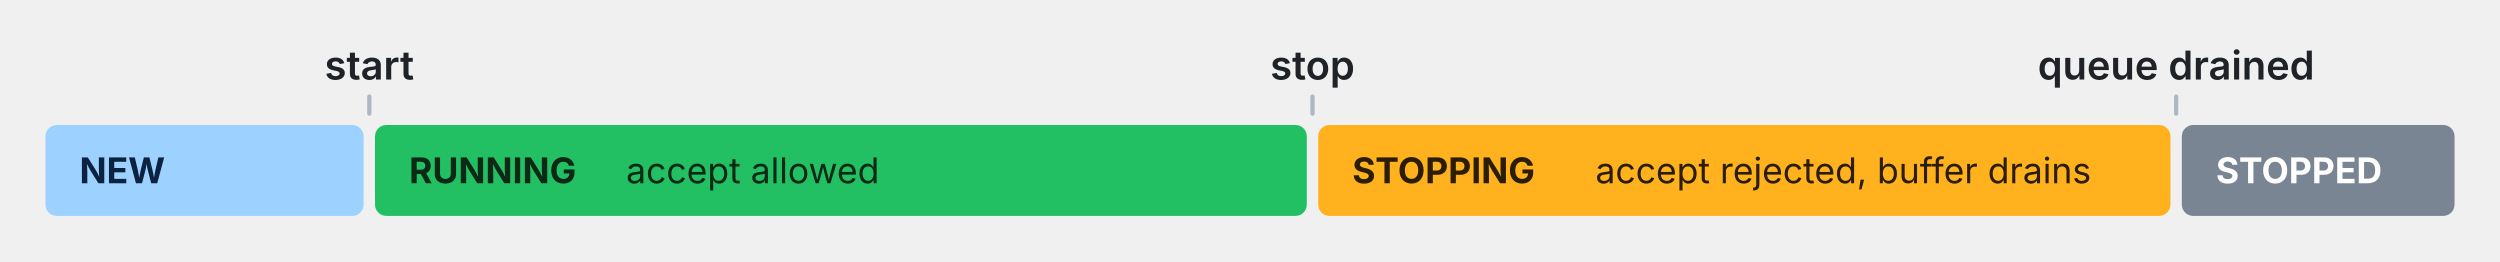
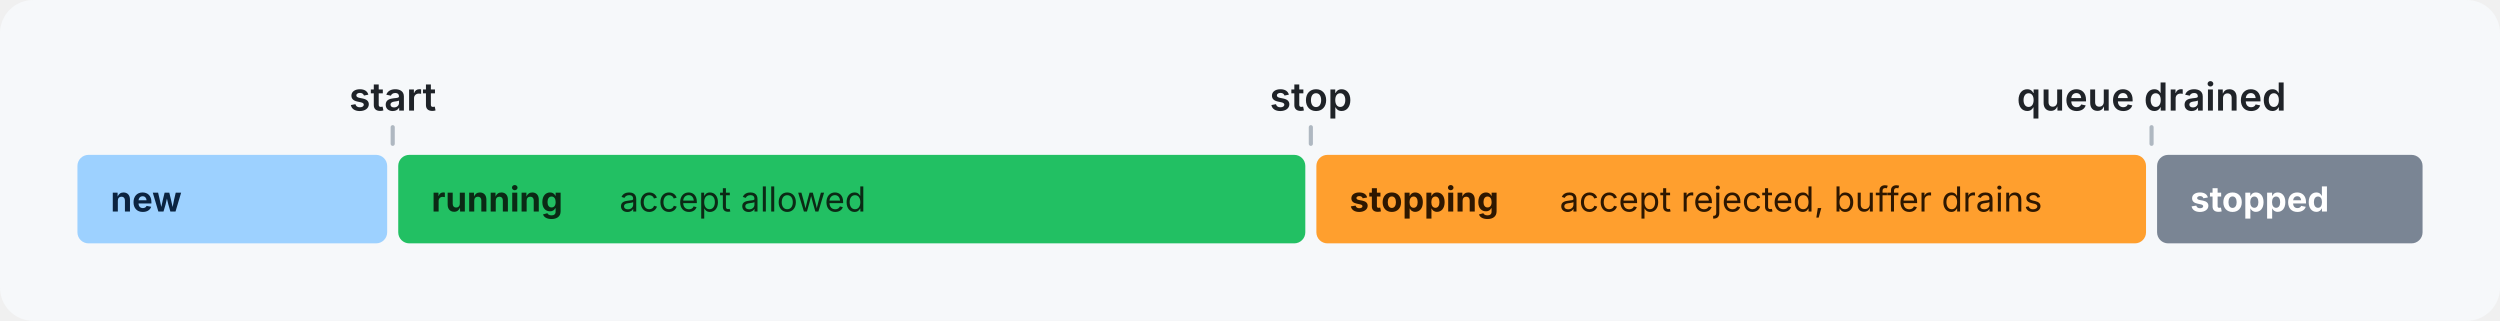
- <svg xmlns="http://www.w3.org/2000/svg" viewBox="0 0 880 92" width="880" height="92" role="img">
-   <rect x="16.0" y="44.0" width="112.0" height="32.0" rx="4" fill="#9DD1FF" />
-   <text x="28.0" y="64.5" font-family="-apple-system, BlinkMacSystemFont, 'Segoe UI', Inter, Helvetica, Arial, sans-serif" font-size="12.5" font-weight="650" fill="#0B2340" text-anchor="start">NEW</text>
-   <rect x="132.0" y="44.0" width="328.0" height="32.0" rx="4" fill="#22C063" />
-   <text x="144.0" y="64.5" font-family="-apple-system, BlinkMacSystemFont, 'Segoe UI', Inter, Helvetica, Arial, sans-serif" font-size="12.5" font-weight="650" fill="#0B2915" text-anchor="start">RUNNING</text>
-   <text x="220.4" y="64.5" font-family="-apple-system, BlinkMacSystemFont, 'Segoe UI', Inter, Helvetica, Arial, sans-serif" font-size="12.5" font-weight="400" fill="#0B2915" text-anchor="start">accept allowed</text>
-   <rect x="464.0" y="44.0" width="300.0" height="32.0" rx="4" fill="#FFB21E" />
-   <text x="476.0" y="64.5" font-family="-apple-system, BlinkMacSystemFont, 'Segoe UI', Inter, Helvetica, Arial, sans-serif" font-size="12.5" font-weight="650" fill="#2B1D00" text-anchor="start">STOPPING</text>
-   <text x="561.6" y="64.5" font-family="-apple-system, BlinkMacSystemFont, 'Segoe UI', Inter, Helvetica, Arial, sans-serif" font-size="12.5" font-weight="400" fill="#2B1D00" text-anchor="start">accept rejected, buffer drains</text>
-   <rect x="768.0" y="44.0" width="96.0" height="32.0" rx="4" fill="#7A8594" />
-   <text x="780.0" y="64.5" font-family="-apple-system, BlinkMacSystemFont, 'Segoe UI', Inter, Helvetica, Arial, sans-serif" font-size="12.5" font-weight="650" fill="#FFFFFF" text-anchor="start">STOPPED</text>
-   <text x="130.0" y="28.0" font-family="-apple-system, BlinkMacSystemFont, 'Segoe UI', Inter, Helvetica, Arial, sans-serif" font-size="14" font-weight="600" fill="#1F2328" text-anchor="middle">start</text>
-   <path d="M130.0,34 L130.0,40" stroke="#AFB8C1" stroke-width="1.5" fill="none" stroke-linecap="round" stroke-linejoin="round" />
-   <text x="462.0" y="28.0" font-family="-apple-system, BlinkMacSystemFont, 'Segoe UI', Inter, Helvetica, Arial, sans-serif" font-size="14" font-weight="600" fill="#1F2328" text-anchor="middle">stop</text>
-   <path d="M462.0,34 L462.0,40" stroke="#AFB8C1" stroke-width="1.5" fill="none" stroke-linecap="round" stroke-linejoin="round" />
-   <text x="766.0" y="28.0" font-family="-apple-system, BlinkMacSystemFont, 'Segoe UI', Inter, Helvetica, Arial, sans-serif" font-size="14" font-weight="600" fill="#1F2328" text-anchor="middle">queue drained</text>
-   <path d="M766.0,34 L766.0,40" stroke="#AFB8C1" stroke-width="1.5" fill="none" stroke-linecap="round" stroke-linejoin="round" />
+ <svg xmlns="http://www.w3.org/2000/svg" viewBox="0 0 904 116" width="904" height="116" role="img">
+   <rect width="904" height="116" rx="12" fill="#F6F8FA" />
+   <g transform="translate(12,12)">
+     <rect x="16.0" y="44.0" width="112.0" height="32.0" rx="4" fill="#9DD1FF" />
+     <text x="28.0" y="64.5" font-family="-apple-system, BlinkMacSystemFont, 'Segoe UI', Inter, Helvetica, Arial, sans-serif" font-size="12.5" font-weight="650" fill="#0B2340" text-anchor="start">new</text>
+     <rect x="132.0" y="44.0" width="328.0" height="32.0" rx="4" fill="#22C063" />
+     <text x="144.0" y="64.5" font-family="-apple-system, BlinkMacSystemFont, 'Segoe UI', Inter, Helvetica, Arial, sans-serif" font-size="12.5" font-weight="650" fill="#0B2915" text-anchor="start">running</text>
+     <text x="212.0" y="64.5" font-family="-apple-system, BlinkMacSystemFont, 'Segoe UI', Inter, Helvetica, Arial, sans-serif" font-size="12.5" font-weight="400" fill="#0B2915" text-anchor="start">accept allowed</text>
+     <rect x="464.0" y="44.0" width="300.0" height="32.0" rx="4" fill="#FF9F2E" />
+     <text x="476.0" y="64.5" font-family="-apple-system, BlinkMacSystemFont, 'Segoe UI', Inter, Helvetica, Arial, sans-serif" font-size="12.5" font-weight="650" fill="#2E1700" text-anchor="start">stopping</text>
+     <text x="552.0" y="64.5" font-family="-apple-system, BlinkMacSystemFont, 'Segoe UI', Inter, Helvetica, Arial, sans-serif" font-size="12.5" font-weight="400" fill="#2E1700" text-anchor="start">accept rejected, buffer drains</text>
+     <rect x="768.0" y="44.0" width="96.0" height="32.0" rx="4" fill="#7A8594" />
+     <text x="780.0" y="64.5" font-family="-apple-system, BlinkMacSystemFont, 'Segoe UI', Inter, Helvetica, Arial, sans-serif" font-size="12.5" font-weight="650" fill="#FFFFFF" text-anchor="start">stopped</text>
+     <text x="130.0" y="28.0" font-family="-apple-system, BlinkMacSystemFont, 'Segoe UI', Inter, Helvetica, Arial, sans-serif" font-size="14" font-weight="600" fill="#1F2328" text-anchor="middle">start</text>
+     <path d="M130.0,34 L130.0,40" stroke="#AFB8C1" stroke-width="1.5" fill="none" stroke-linecap="round" stroke-linejoin="round" />
+     <text x="462.0" y="28.0" font-family="-apple-system, BlinkMacSystemFont, 'Segoe UI', Inter, Helvetica, Arial, sans-serif" font-size="14" font-weight="600" fill="#1F2328" text-anchor="middle">stop</text>
+     <path d="M462.0,34 L462.0,40" stroke="#AFB8C1" stroke-width="1.5" fill="none" stroke-linecap="round" stroke-linejoin="round" />
+     <text x="766.0" y="28.0" font-family="-apple-system, BlinkMacSystemFont, 'Segoe UI', Inter, Helvetica, Arial, sans-serif" font-size="14" font-weight="600" fill="#1F2328" text-anchor="middle">queue drained</text>
+     <path d="M766.0,34 L766.0,40" stroke="#AFB8C1" stroke-width="1.5" fill="none" stroke-linecap="round" stroke-linejoin="round" />
+   </g>
</svg>
